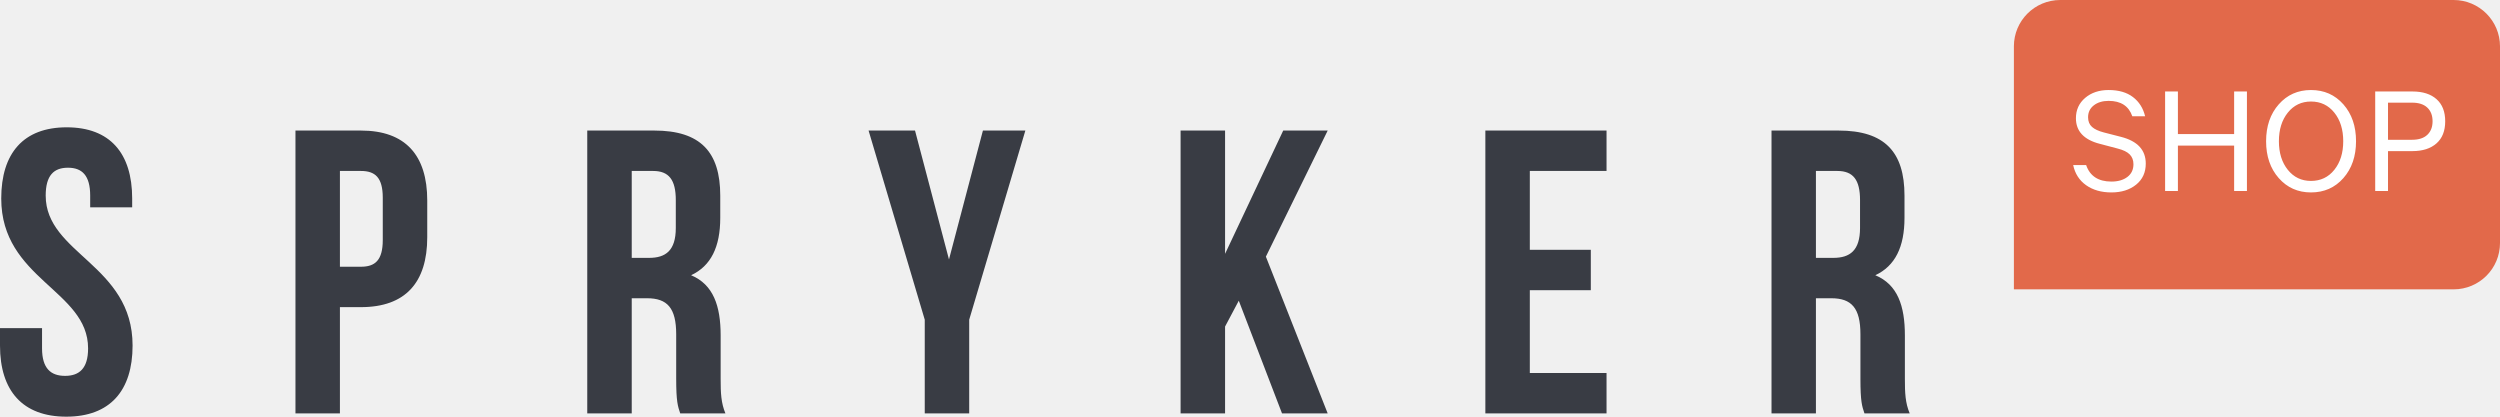
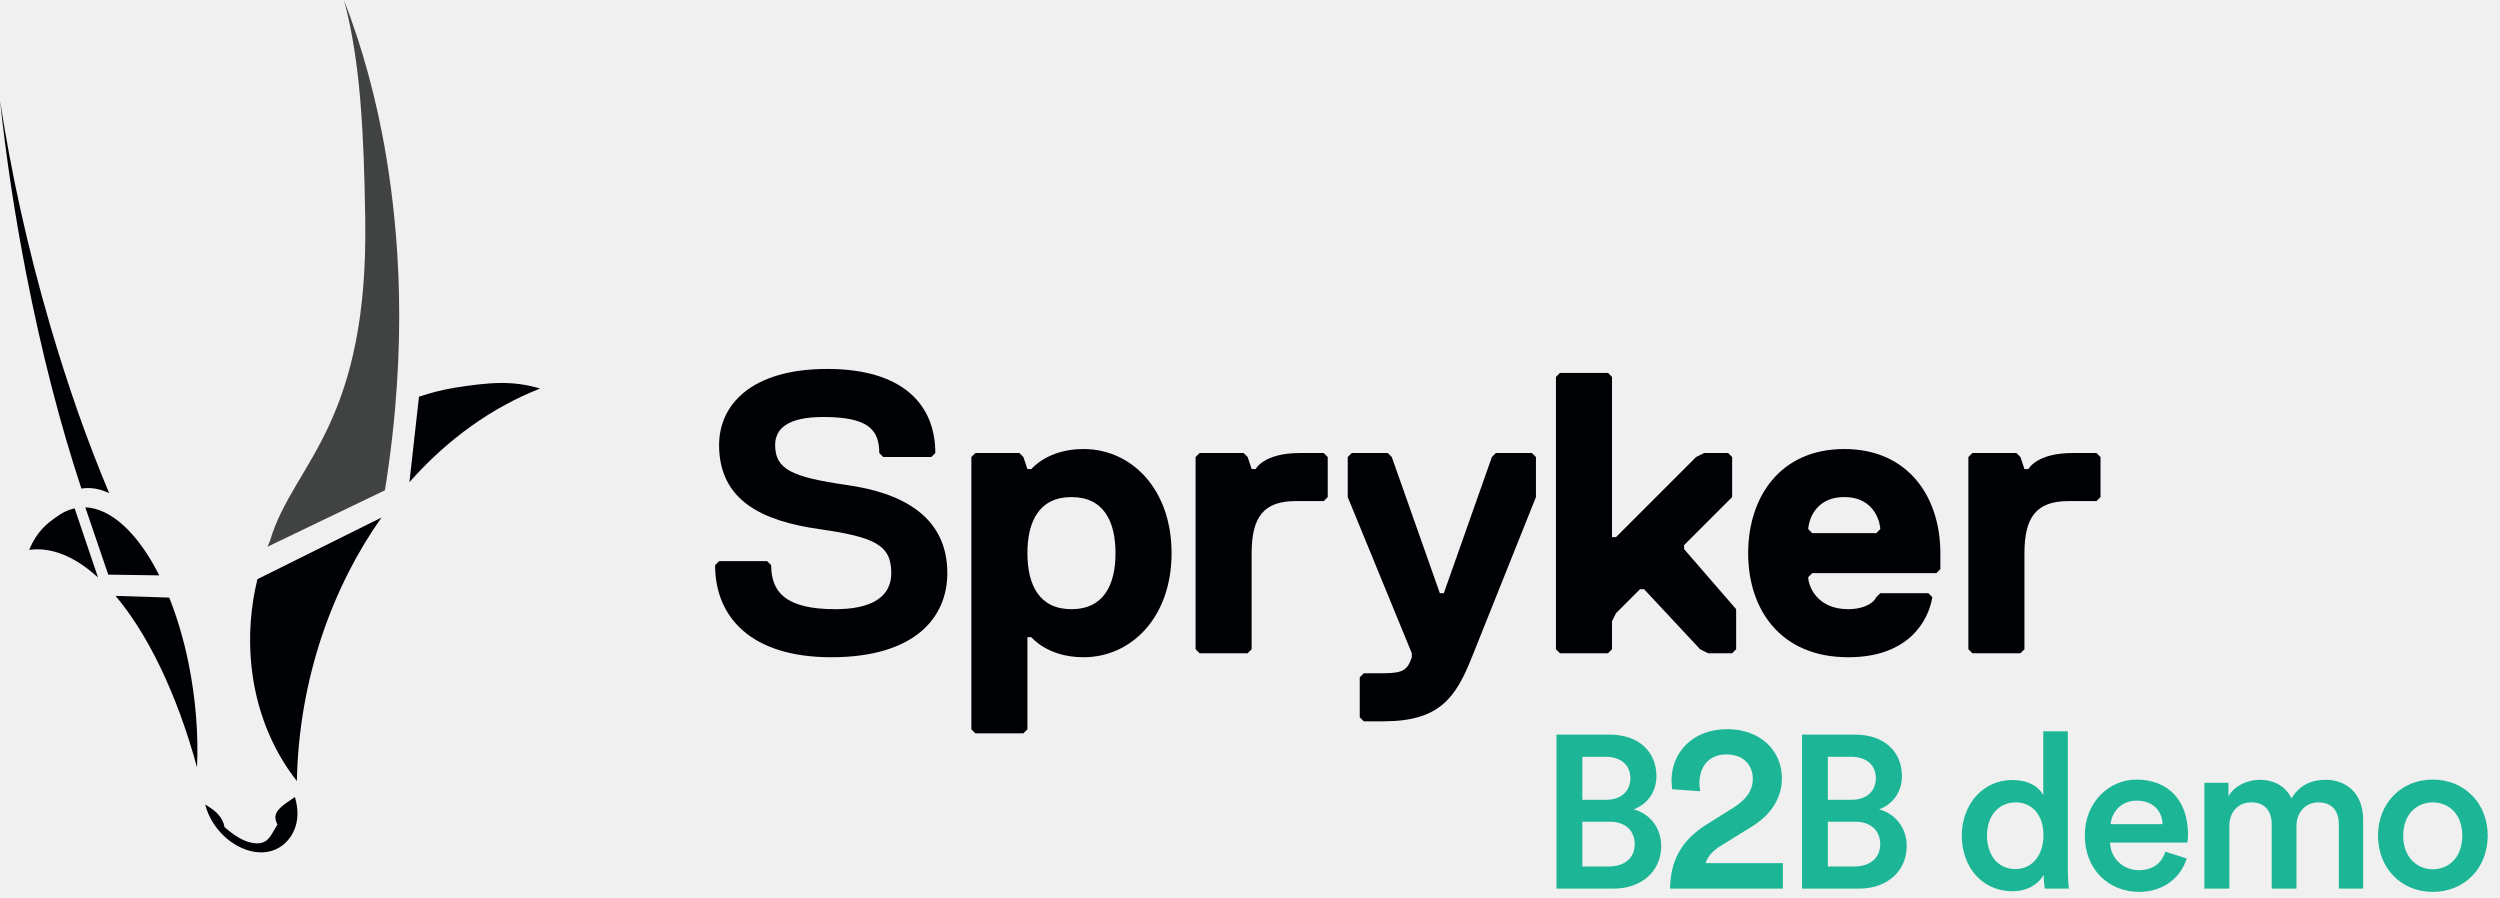
- <svg xmlns="http://www.w3.org/2000/svg" width="216px" height="36px" viewBox="0 0 216 36" version="1.1">
-   <path d="M156.896,14.771 L156.896,22.28 L158.398,22.28 C159.828,22.28 160.707,21.651 160.707,19.694 L160.707,17.286 C160.707,15.54 160.113,14.771 158.745,14.771 L156.896,14.771 Z M161.09,35.72 C160.878,35.091 160.741,34.709 160.741,32.717 L160.741,28.877 C160.741,26.609 159.969,25.769 158.227,25.769 L156.896,25.769 L156.896,35.72 L153.059,35.72 L153.059,11.28 L158.855,11.28 C162.837,11.28 164.548,13.131 164.548,16.9 L164.548,18.822 C164.548,21.337 163.742,22.977 162.027,23.78 C163.954,24.583 164.582,26.431 164.582,28.983 L164.582,32.752 C164.582,33.941 164.616,34.812 165,35.72 L161.09,35.72 Z M132.176,21.58 L137.446,21.58 L137.446,25.071 L132.176,25.071 L132.176,32.229 L138.805,32.229 L138.805,35.72 L128.335,35.72 L128.335,11.28 L138.805,11.28 L138.805,14.771 L132.176,14.771 L132.176,21.58 Z M107.031,25.98 L105.846,28.214 L105.846,35.72 L102.003,35.72 L102.003,11.28 L105.846,11.28 L105.846,21.931 L110.87,11.28 L114.713,11.28 L109.372,22.174 L114.713,35.72 L110.767,35.72 L107.031,25.98 Z M79.898,27.621 L75.045,11.28 L79.058,11.28 L81.992,22.417 L84.924,11.28 L88.591,11.28 L83.739,27.621 L83.739,35.72 L79.898,35.72 L79.898,27.621 Z M54.582,14.771 L54.582,22.28 L56.082,22.28 C57.514,22.28 58.389,21.651 58.389,19.694 L58.389,17.286 C58.389,15.54 57.795,14.771 56.432,14.771 L54.582,14.771 Z M58.772,35.72 C58.562,35.091 58.423,34.709 58.423,32.717 L58.423,28.877 C58.423,26.609 57.653,25.769 55.909,25.769 L54.582,25.769 L54.582,35.72 L50.739,35.72 L50.739,11.28 L56.537,11.28 C60.517,11.28 62.23,13.131 62.23,16.9 L62.23,18.822 C62.23,21.337 61.426,22.977 59.711,23.78 C61.632,24.583 62.264,26.431 62.264,28.983 L62.264,32.752 C62.264,33.941 62.298,34.812 62.677,35.72 L58.772,35.72 Z M29.369,14.771 L29.369,23.046 L31.185,23.046 C32.406,23.046 33.071,22.489 33.071,20.742 L33.071,17.077 C33.071,15.331 32.406,14.771 31.185,14.771 L29.369,14.771 Z M36.914,17.322 L36.914,20.497 C36.914,24.408 35.028,26.537 31.185,26.537 L29.369,26.537 L29.369,35.72 L25.528,35.72 L25.528,11.28 L31.185,11.28 C35.028,11.28 36.914,13.411 36.914,17.322 L36.914,17.322 Z M5.762,11 C9.497,11 11.42,13.234 11.42,17.149 L11.42,17.911 L7.792,17.911 L7.792,16.9 C7.792,15.157 7.091,14.491 5.871,14.491 C4.647,14.491 3.948,15.157 3.948,16.9 C3.948,21.931 11.455,22.872 11.455,29.855 C11.455,33.766 9.497,36 5.727,36 C1.955,36 0,33.766 0,29.855 L0,28.351 L3.633,28.351 L3.633,30.1 C3.633,31.843 4.398,32.475 5.622,32.475 C6.844,32.475 7.611,31.843 7.611,30.1 C7.611,25.071 0.107,24.128 0.107,17.149 C0.107,13.234 2.028,11 5.762,11 L5.762,11 Z" fill="#393C44" />
-   <g transform="translate(174, 0)">
-     <path d="M0,4.003 C0,1.792 1.791,0 4.008,0 L37.992,0 C40.206,0 42,1.798 42,4.003 L42,20.997 C42,23.208 40.209,25 37.992,25 L0,25 L0,4.003 Z" id="ZUSATZ" fill="#E2694A" />
-     <path d="M5.122,14.26 L6.242,14.26 C6.569,15.212 7.297,15.688 8.426,15.688 C8.995,15.688 9.455,15.555 9.805,15.289 C10.155,15.023 10.33,14.657 10.33,14.19 C10.33,13.845 10.223,13.562 10.008,13.343 C9.793,13.124 9.443,12.953 8.958,12.832 L7.418,12.426 C6.046,12.071 5.36,11.334 5.36,10.214 C5.36,9.495 5.626,8.91 6.158,8.457 C6.69,8.004 7.367,7.778 8.188,7.778 C9.056,7.778 9.756,7.981 10.288,8.387 C10.82,8.793 11.17,9.346 11.338,10.046 L10.232,10.046 C9.924,9.159 9.243,8.716 8.188,8.716 C7.665,8.716 7.238,8.844 6.907,9.101 C6.576,9.358 6.41,9.701 6.41,10.13 C6.41,10.485 6.522,10.762 6.746,10.963 C6.97,11.164 7.315,11.325 7.782,11.446 L9.252,11.824 C10.68,12.188 11.394,12.958 11.394,14.134 C11.394,14.899 11.116,15.506 10.561,15.954 C10.006,16.402 9.294,16.626 8.426,16.626 C7.558,16.626 6.83,16.418 6.242,16.003 C5.654,15.588 5.281,15.007 5.122,14.26 L5.122,14.26 Z M19.029,7.904 L20.135,7.904 L20.135,16.5 L19.029,16.5 L19.029,12.58 L14.171,12.58 L14.171,16.5 L13.065,16.5 L13.065,7.904 L14.171,7.904 L14.171,11.586 L19.029,11.586 L19.029,7.904 Z M29.561,12.202 C29.561,13.499 29.197,14.561 28.469,15.387 C27.741,16.213 26.808,16.626 25.669,16.626 C24.54,16.626 23.611,16.213 22.883,15.387 C22.155,14.561 21.791,13.499 21.791,12.202 C21.791,10.905 22.155,9.843 22.883,9.017 C23.611,8.191 24.54,7.778 25.669,7.778 C26.808,7.778 27.741,8.191 28.469,9.017 C29.197,9.843 29.561,10.905 29.561,12.202 L29.561,12.202 Z M28.455,12.202 C28.455,11.194 28.199,10.37 27.685,9.731 C27.172,9.092 26.5,8.772 25.669,8.772 C24.848,8.772 24.181,9.092 23.667,9.731 C23.154,10.37 22.897,11.194 22.897,12.202 C22.897,13.21 23.154,14.034 23.667,14.673 C24.181,15.312 24.848,15.632 25.669,15.632 C26.5,15.632 27.172,15.312 27.685,14.673 C28.199,14.034 28.455,13.21 28.455,12.202 L28.455,12.202 Z M34.438,13.056 L32.324,13.056 L32.324,16.5 L31.218,16.5 L31.218,7.904 L34.438,7.904 C35.325,7.904 36.018,8.126 36.517,8.569 C37.016,9.012 37.266,9.649 37.266,10.48 C37.266,11.311 37.014,11.948 36.51,12.391 C36.006,12.834 35.315,13.056 34.438,13.056 L34.438,13.056 Z M36.174,10.48 C36.174,9.976 36.022,9.582 35.719,9.297 C35.416,9.012 34.979,8.87 34.41,8.87 L32.324,8.87 L32.324,12.076 L34.41,12.076 C34.979,12.076 35.416,11.934 35.719,11.649 C36.022,11.364 36.174,10.975 36.174,10.48 L36.174,10.48 Z" id="SHOP" fill="#FFFFFF" />
-   </g>
+ <svg xmlns="http://www.w3.org/2000/svg" width="195" height="70" viewBox="0 0 195 70" fill="none">
+   <path fill-rule="evenodd" clip-rule="evenodd" d="M0.385 11.095C0.243 9.991 0.115 8.9 0 7.821C0.209 9.196 0.447 10.597 0.713 12.019C0.979 13.447 1.274 14.899 1.6 16.367C1.927 17.842 2.282 19.336 2.667 20.842C3.057 22.359 3.477 23.889 3.925 25.425C4.27 26.603 4.625 27.756 4.987 28.886C5.353 30.024 5.728 31.135 6.109 32.221C6.495 33.314 6.889 34.381 7.289 35.419C7.692 36.465 8.103 37.482 8.517 38.467C8.335 38.381 8.153 38.307 7.97 38.248C7.788 38.188 7.604 38.145 7.424 38.114C7.243 38.085 7.062 38.069 6.882 38.067C6.703 38.067 6.524 38.081 6.349 38.108C5.939 36.87 5.538 35.585 5.15 34.254C4.763 32.933 4.387 31.565 4.026 30.16C3.667 28.763 3.32 27.327 2.989 25.852C2.658 24.387 2.343 22.886 2.046 21.353C1.817 20.183 1.605 19.021 1.405 17.867C1.207 16.718 1.022 15.576 0.852 14.447C0.683 13.318 0.528 12.201 0.385 11.095ZM8.443 44.821L6.653 39.571C7.148 39.591 7.648 39.722 8.145 39.958C8.648 40.198 9.149 40.543 9.639 40.991C10.133 41.441 10.618 41.995 11.084 42.642C11.553 43.295 12.002 44.044 12.421 44.88L8.443 44.821ZM5.177 39.865C5.13 39.886 5.084 39.907 5.036 39.931C4.99 39.953 4.944 39.978 4.898 40.003C4.852 40.029 4.806 40.056 4.76 40.083L4.728 40.103C4.693 40.125 4.658 40.147 4.623 40.171C4.372 40.337 4.138 40.501 3.917 40.674C3.698 40.847 3.493 41.03 3.302 41.237C3.11 41.445 2.928 41.677 2.758 41.949C2.588 42.219 2.427 42.529 2.274 42.892C2.701 42.831 3.136 42.831 3.574 42.892C4.017 42.951 4.462 43.072 4.911 43.251C5.365 43.431 5.82 43.673 6.275 43.97C6.734 44.271 7.192 44.631 7.647 45.046L5.821 39.652C5.766 39.665 5.713 39.678 5.657 39.694C5.604 39.708 5.55 39.724 5.496 39.742L5.419 39.769L5.335 39.798C5.289 39.816 5.246 39.835 5.201 39.855L5.2 39.855L5.177 39.865ZM23.006 62.167C22.908 62.238 22.797 62.313 22.679 62.392L22.679 62.392L22.678 62.392L22.677 62.393C22.613 62.436 22.547 62.48 22.481 62.525C22.295 62.651 22.107 62.789 21.943 62.933C21.783 63.079 21.648 63.233 21.566 63.399C21.485 63.564 21.454 63.742 21.502 63.934C21.51 63.969 21.52 64.002 21.529 64.036C21.536 64.058 21.543 64.079 21.551 64.1L21.551 64.1L21.551 64.1L21.551 64.101L21.551 64.101L21.563 64.134C21.576 64.167 21.587 64.199 21.6 64.232L21.61 64.254L21.618 64.273C21.625 64.291 21.633 64.309 21.641 64.327C21.548 64.464 21.467 64.604 21.389 64.739L21.389 64.739L21.346 64.812L21.311 64.871C21.21 65.045 21.112 65.208 20.997 65.346C20.884 65.483 20.754 65.597 20.593 65.674C20.432 65.748 20.241 65.788 20.001 65.779C19.767 65.77 19.54 65.726 19.32 65.656C19.103 65.585 18.891 65.489 18.686 65.372C18.48 65.256 18.281 65.123 18.086 64.977C17.891 64.832 17.699 64.675 17.512 64.514C17.508 64.49 17.503 64.466 17.497 64.444C17.494 64.428 17.49 64.412 17.486 64.395L17.481 64.375L17.476 64.353L17.476 64.353L17.47 64.331C17.468 64.322 17.465 64.314 17.463 64.305L17.457 64.285C17.451 64.268 17.446 64.251 17.442 64.234C17.384 64.061 17.302 63.903 17.204 63.757C17.105 63.614 16.986 63.482 16.857 63.36C16.727 63.24 16.586 63.13 16.44 63.028C16.295 62.926 16.144 62.833 15.994 62.746L15.999 62.759L16.007 62.772L16.011 62.784L16.019 62.798C16.026 62.825 16.034 62.853 16.041 62.883L16.046 62.897C16.052 62.919 16.058 62.943 16.067 62.966C16.073 62.992 16.081 63.018 16.088 63.042L16.091 63.051L16.098 63.072C16.106 63.094 16.113 63.115 16.121 63.136C16.279 63.598 16.508 64.031 16.785 64.419C17.058 64.804 17.384 65.153 17.739 65.446C18.099 65.742 18.491 65.986 18.903 66.163C19.319 66.345 19.759 66.456 20.203 66.482C20.659 66.508 21.084 66.431 21.466 66.268C21.862 66.098 22.209 65.837 22.488 65.503C22.778 65.158 22.993 64.734 23.11 64.257C23.229 63.764 23.242 63.218 23.122 62.648L23.006 62.167ZM9.012 46.479C9.625 47.203 10.226 48.032 10.806 48.954C11.395 49.887 11.962 50.917 12.502 52.037C13.046 53.166 13.562 54.388 14.042 55.688C14.525 57.001 14.971 58.394 15.368 59.859C15.397 59.22 15.405 58.564 15.393 57.898C15.38 57.231 15.347 56.552 15.29 55.867C15.236 55.18 15.161 54.489 15.06 53.792C14.962 53.095 14.843 52.398 14.7 51.7C14.603 51.231 14.5 50.773 14.389 50.325C14.276 49.878 14.156 49.442 14.03 49.017C13.905 48.592 13.772 48.178 13.633 47.777C13.494 47.377 13.348 46.989 13.2 46.612L9.012 46.479ZM35.446 30.247C35.212 30.285 34.979 30.329 34.746 30.378C34.513 30.426 34.282 30.48 34.051 30.538C33.821 30.596 33.591 30.66 33.363 30.727C33.135 30.795 32.908 30.868 32.682 30.944L31.935 37.607C32.688 36.756 33.476 35.959 34.296 35.218C35.103 34.49 35.938 33.818 36.802 33.205C37.65 32.602 38.524 32.054 39.419 31.568C40.3 31.09 41.203 30.669 42.125 30.307C41.588 30.144 41.071 30.032 40.557 29.964C40.037 29.894 39.524 29.867 38.999 29.873C38.471 29.879 37.93 29.918 37.366 29.98C36.797 30.042 36.201 30.128 35.568 30.227L35.536 30.231L35.507 30.237L35.476 30.241L35.446 30.247ZM20.08 45.175L29.753 40.37C28.809 41.709 27.943 43.143 27.172 44.664C26.385 46.217 25.695 47.859 25.118 49.572C24.531 51.324 24.063 53.149 23.73 55.028C23.391 56.946 23.195 58.917 23.155 60.922C22.674 60.308 22.232 59.653 21.835 58.961C21.439 58.27 21.089 57.543 20.787 56.782C20.486 56.025 20.236 55.235 20.037 54.417C19.84 53.603 19.695 52.761 19.606 51.898C19.547 51.321 19.514 50.743 19.507 50.169C19.499 49.598 19.516 49.029 19.559 48.467C19.602 47.905 19.666 47.35 19.752 46.798C19.84 46.251 19.948 45.709 20.08 45.175Z" fill="#000105" />
+   <path fill-rule="evenodd" clip-rule="evenodd" d="M20.871 42.642C20.886 42.603 20.902 42.563 20.918 42.523C20.934 42.485 20.951 42.445 20.967 42.405C20.983 42.366 21 42.328 21.018 42.287C21.032 42.247 21.05 42.209 21.065 42.169C21.522 40.612 22.254 39.278 23.09 37.857C23.908 36.468 24.821 35.005 25.664 33.186C26.484 31.415 27.232 29.316 27.755 26.638C28.261 24.047 28.552 20.932 28.488 17.082C28.463 15.423 28.426 13.816 28.367 12.264C28.308 10.736 28.225 9.258 28.104 7.835C27.986 6.428 27.829 5.071 27.62 3.764C27.416 2.472 27.158 1.226 26.837 0.025C27.188 0.93 27.521 1.86 27.834 2.815C28.151 3.777 28.447 4.762 28.722 5.769C28.998 6.785 29.255 7.827 29.489 8.891C29.721 9.965 29.936 11.063 30.121 12.186C30.368 13.669 30.595 15.31 30.77 17.093C30.95 18.907 31.078 20.878 31.122 22.998C31.167 25.164 31.125 27.496 30.962 29.989C30.794 32.551 30.494 35.3 30.026 38.232L30.021 38.236L30.02 38.244L20.871 42.642Z" fill="#404341" />
+   <path fill-rule="evenodd" clip-rule="evenodd" d="M64.835 51.265C58.588 51.265 55.777 48.142 55.777 44.081L56.089 43.769H59.837L60.15 44.081C60.15 46.268 61.399 47.517 65.147 47.517C67.958 47.517 69.52 46.58 69.52 44.706C69.52 42.52 68.27 41.895 63.898 41.27C59.525 40.646 56.089 39.084 56.089 34.711C56.089 31.588 58.588 28.777 64.522 28.777C70.457 28.777 72.955 31.588 72.955 35.336L72.643 35.648H68.895L68.583 35.336C68.583 33.462 67.646 32.525 64.21 32.525C61.399 32.525 60.462 33.462 60.462 34.711C60.462 36.585 61.711 37.21 66.084 37.835C70.457 38.459 73.892 40.333 73.892 44.706C73.892 48.142 71.394 51.265 64.835 51.265ZM83.574 38.772C81.075 38.772 80.138 40.646 80.138 43.145C80.138 45.643 81.075 47.517 83.574 47.517C86.072 47.517 87.01 45.643 87.01 43.145C87.01 40.646 86.072 38.772 83.574 38.772ZM84.511 51.265C81.7 51.265 80.451 49.703 80.451 49.703H80.138V56.887L79.826 57.199H76.078L75.766 56.887V35.648L76.078 35.336H79.514L79.826 35.648L80.138 36.585H80.451C80.451 36.585 81.7 35.024 84.511 35.024C88.259 35.024 91.382 38.147 91.382 43.145C91.382 48.142 88.259 51.265 84.511 51.265ZM103.25 39.084H101.064C98.565 39.084 97.628 40.333 97.628 43.145V50.641L97.316 50.953H93.568L93.256 50.641V35.648L93.568 35.336H97.004L97.316 35.648L97.628 36.585H97.941C97.941 36.585 98.565 35.336 101.376 35.336H103.25L103.563 35.648V38.772L103.25 39.084ZM114.806 51.265C113.557 54.389 112.307 56.262 107.934 56.262H106.373L106.06 55.95V52.827L106.373 52.514H107.934C109.496 52.514 109.809 52.202 110.121 51.265V50.953L105.123 38.772V35.648L105.436 35.336H108.247L108.559 35.648L112.307 46.268H112.619L116.367 35.648L116.68 35.336H119.491L119.803 35.648V38.772L114.806 51.265ZM135.107 50.953H133.233L132.609 50.641L128.236 45.955H127.924L126.049 47.83L125.737 48.454V50.641L125.425 50.953H121.677L121.364 50.641V29.402L121.677 29.089H125.425L125.737 29.402V41.895H126.049L132.296 35.648L132.921 35.336H134.795L135.107 35.648V38.772L131.359 42.52V42.832L135.419 47.517V50.641L135.107 50.953ZM146.663 41.27C146.663 40.958 146.351 38.772 143.852 38.772C141.353 38.772 141.041 40.958 141.041 41.27L141.353 41.583H146.351L146.663 41.27ZM151.348 44.394L151.036 44.706H141.353L141.041 45.018C141.041 45.643 141.665 47.517 144.164 47.517C145.101 47.517 146.038 47.205 146.351 46.58L146.663 46.268H150.411L150.723 46.58C150.411 48.454 148.849 51.265 144.164 51.265C138.854 51.265 136.356 47.517 136.356 43.145C136.356 38.772 138.854 35.024 143.852 35.024C148.849 35.024 151.348 38.772 151.348 43.145V44.394ZM163.528 39.084H161.342C158.843 39.084 157.906 40.333 157.906 43.145V50.641L157.594 50.953H153.846L153.533 50.641V35.648L153.846 35.336H157.281L157.594 35.648L157.906 36.585H158.219C158.219 36.585 158.843 35.336 161.654 35.336H163.528L163.841 35.648V38.772L163.528 39.084Z" fill="#000105" />
+   <path fill-rule="evenodd" clip-rule="evenodd" d="M121.406 57.299H125.541C127.845 57.299 129.201 58.655 129.201 60.536C129.201 61.807 128.455 62.755 127.422 63.128C128.693 63.467 129.574 64.569 129.574 65.992C129.574 67.924 128.083 69.313 125.846 69.313H121.406V57.299ZM123.423 62.383H125.27C126.456 62.383 127.168 61.705 127.168 60.705C127.168 59.688 126.456 59.028 125.219 59.028H123.423V62.383ZM123.423 67.585H125.49C126.71 67.585 127.506 66.924 127.506 65.856C127.506 64.823 126.812 64.094 125.558 64.094H123.423V67.585ZM132.61 61.715L130.434 61.565C130.416 61.396 130.378 61.115 130.378 60.871C130.378 58.77 131.954 56.875 134.712 56.875C137.394 56.875 138.989 58.62 138.989 60.702C138.989 62.278 138.107 63.572 136.644 64.473L134.28 65.936C133.699 66.293 133.211 66.724 133.042 67.325H139.064V69.313H130.265C130.303 67.231 131.035 65.599 133.155 64.285L135.162 63.028C136.25 62.353 136.719 61.621 136.719 60.74C136.719 59.745 136.044 58.845 134.674 58.845C133.248 58.845 132.554 59.839 132.554 61.096C132.554 61.284 132.592 61.509 132.61 61.715ZM140.556 57.299H144.69C146.995 57.299 148.351 58.655 148.351 60.536C148.351 61.807 147.605 62.755 146.571 63.128C147.842 63.467 148.723 64.569 148.723 65.992C148.723 67.924 147.232 69.313 144.995 69.313H140.556V57.299ZM142.572 62.383H144.419C145.605 62.383 146.317 61.705 146.317 60.705C146.317 59.688 145.605 59.028 144.368 59.028H142.572V62.383ZM142.572 67.585H144.64C145.86 67.585 146.656 66.924 146.656 65.856C146.656 64.823 145.961 64.094 144.707 64.094H142.572V67.585ZM154.986 65.162C154.986 66.738 155.867 67.788 157.206 67.788C158.493 67.788 159.391 66.721 159.391 65.145C159.391 63.569 158.51 62.586 157.222 62.586C155.935 62.586 154.986 63.586 154.986 65.162ZM161.289 57.045V67.805C161.289 68.551 161.357 69.178 161.374 69.313H159.493C159.459 69.127 159.408 68.585 159.408 68.246C159.019 68.94 158.154 69.516 156.985 69.516C154.613 69.516 153.02 67.653 153.02 65.162C153.02 62.789 154.63 60.841 156.951 60.841C158.392 60.841 159.12 61.502 159.374 62.027V57.045H161.289ZM164.632 64.281H168.682C168.648 63.315 168.004 62.45 166.649 62.45C165.412 62.45 164.7 63.399 164.632 64.281ZM168.902 66.433L170.563 66.958C170.122 68.398 168.818 69.567 166.835 69.567C164.598 69.567 162.616 67.941 162.616 65.145C162.616 62.535 164.548 60.807 166.632 60.807C169.173 60.807 170.665 62.484 170.665 65.094C170.665 65.416 170.631 65.687 170.614 65.721H164.581C164.632 66.975 165.615 67.873 166.835 67.873C168.021 67.873 168.631 67.246 168.902 66.433ZM173.889 69.313H171.94V61.061H173.821V62.112C174.296 61.264 175.329 60.824 176.261 60.824C177.346 60.824 178.295 61.315 178.735 62.281C179.379 61.197 180.345 60.824 181.413 60.824C182.904 60.824 184.327 61.773 184.327 63.959V69.313H182.429V64.281C182.429 63.315 181.938 62.586 180.836 62.586C179.803 62.586 179.125 63.399 179.125 64.416V69.313H177.193V64.281C177.193 63.332 176.719 62.586 175.6 62.586C174.55 62.586 173.889 63.365 173.889 64.416V69.313ZM189.754 67.805C190.974 67.805 192.059 66.907 192.059 65.179C192.059 63.467 190.974 62.586 189.754 62.586C188.551 62.586 187.45 63.467 187.45 65.179C187.45 66.89 188.551 67.805 189.754 67.805ZM189.754 60.807C192.228 60.807 194.041 62.654 194.041 65.179C194.041 67.72 192.228 69.567 189.754 69.567C187.297 69.567 185.484 67.72 185.484 65.179C185.484 62.654 187.297 60.807 189.754 60.807Z" fill="#1CB696" />
</svg>
